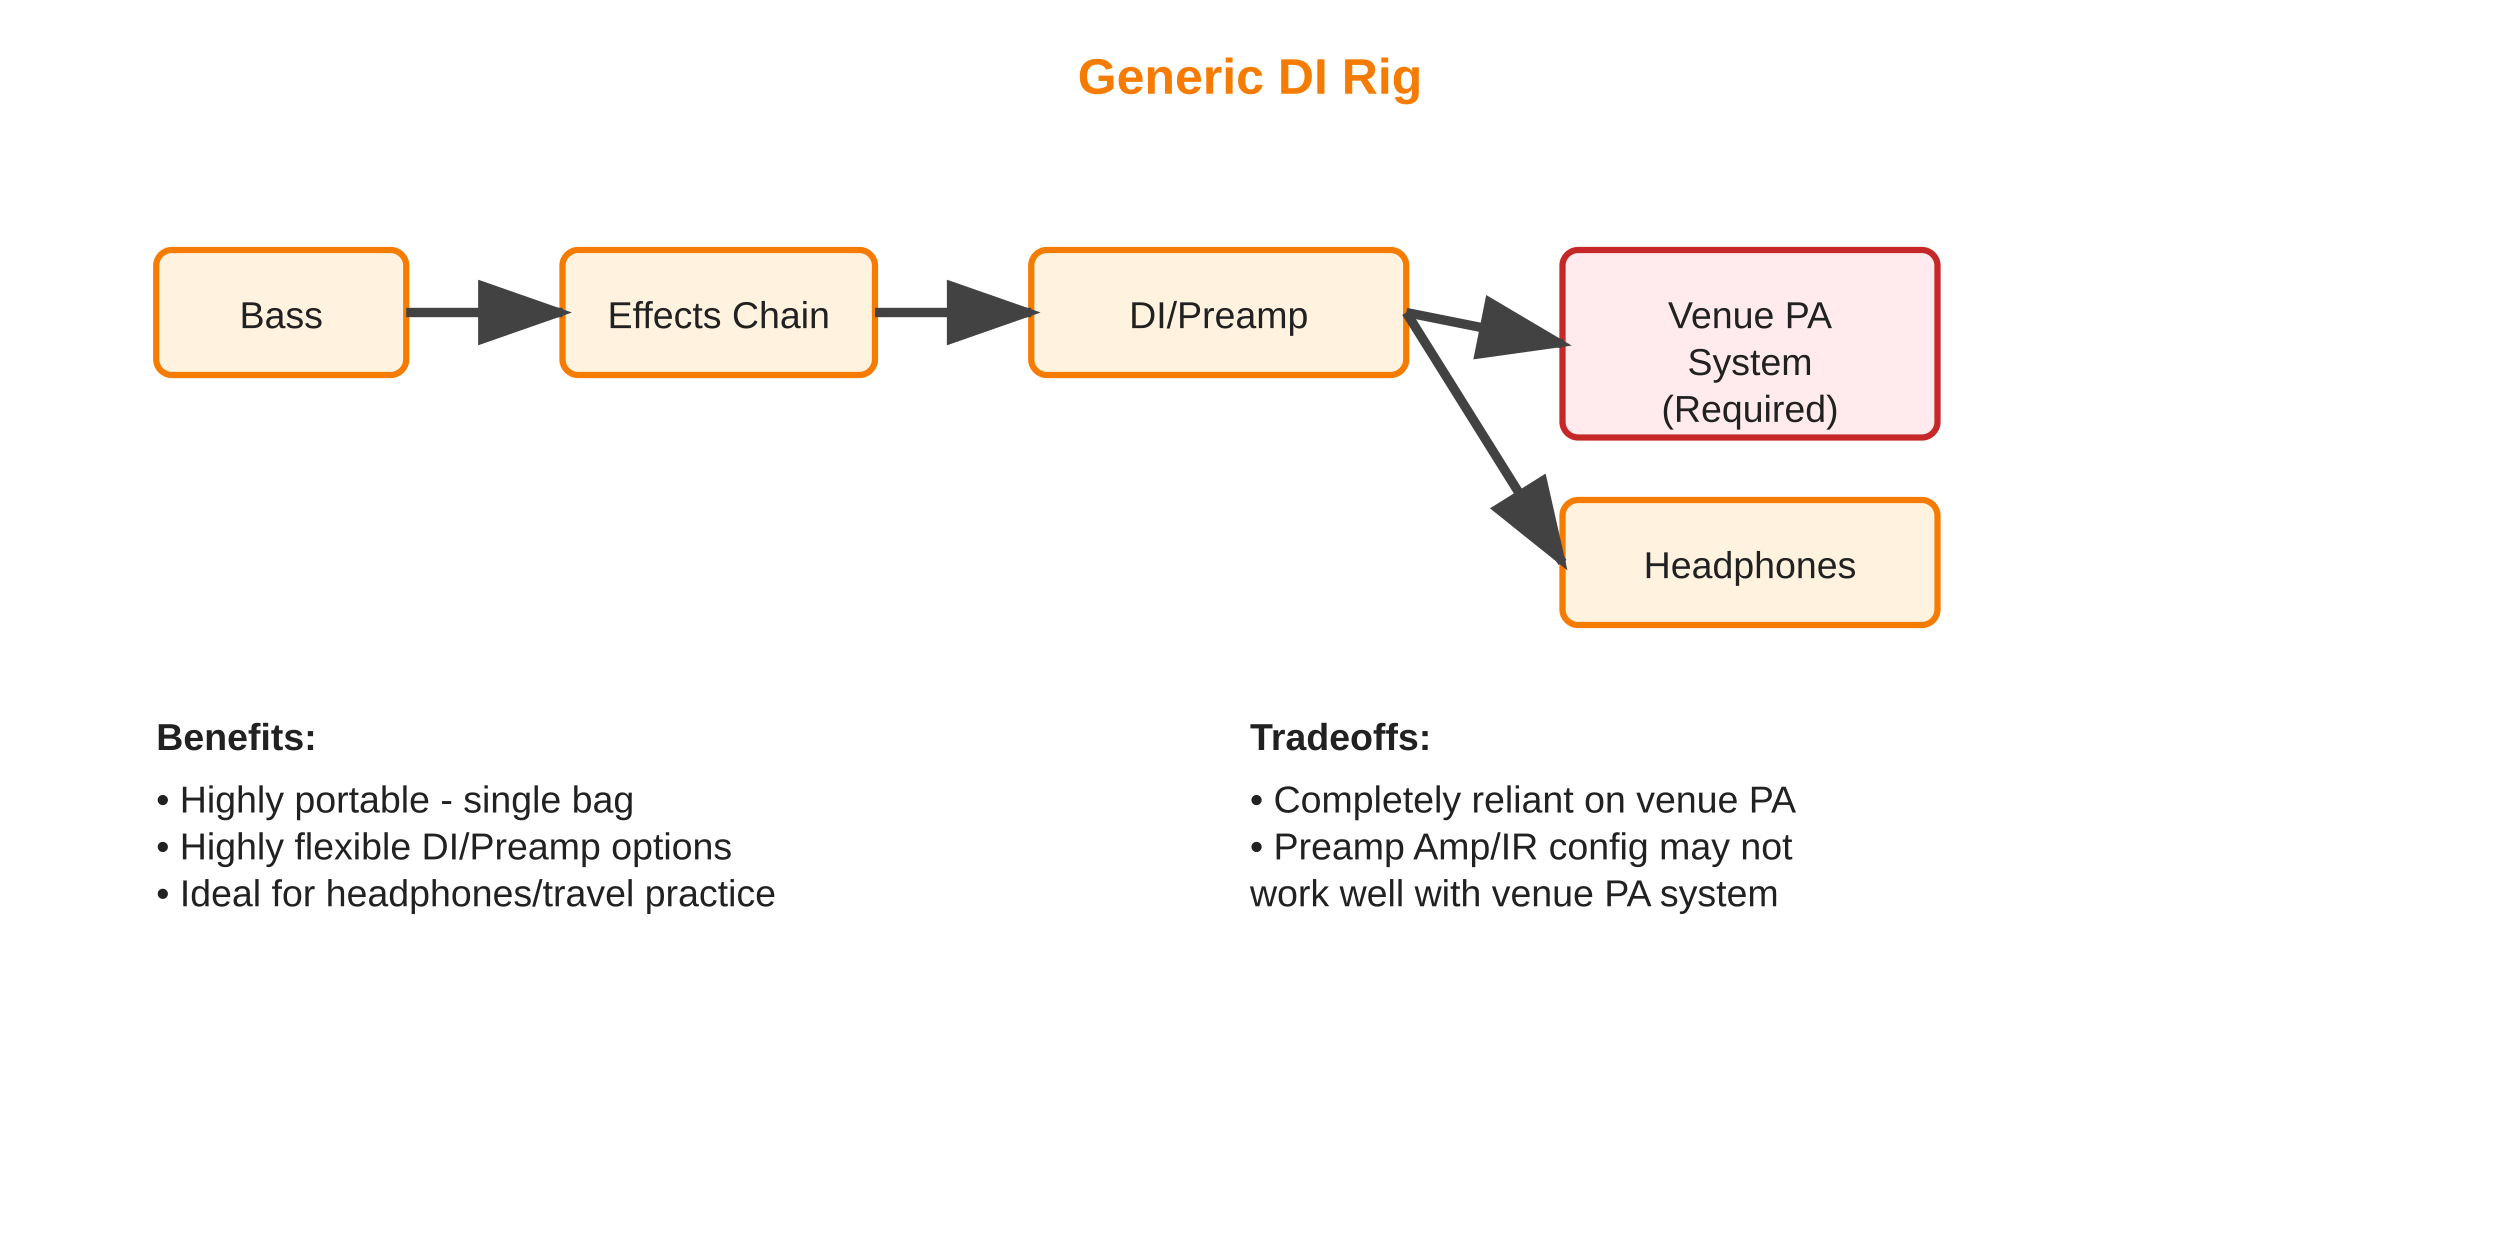
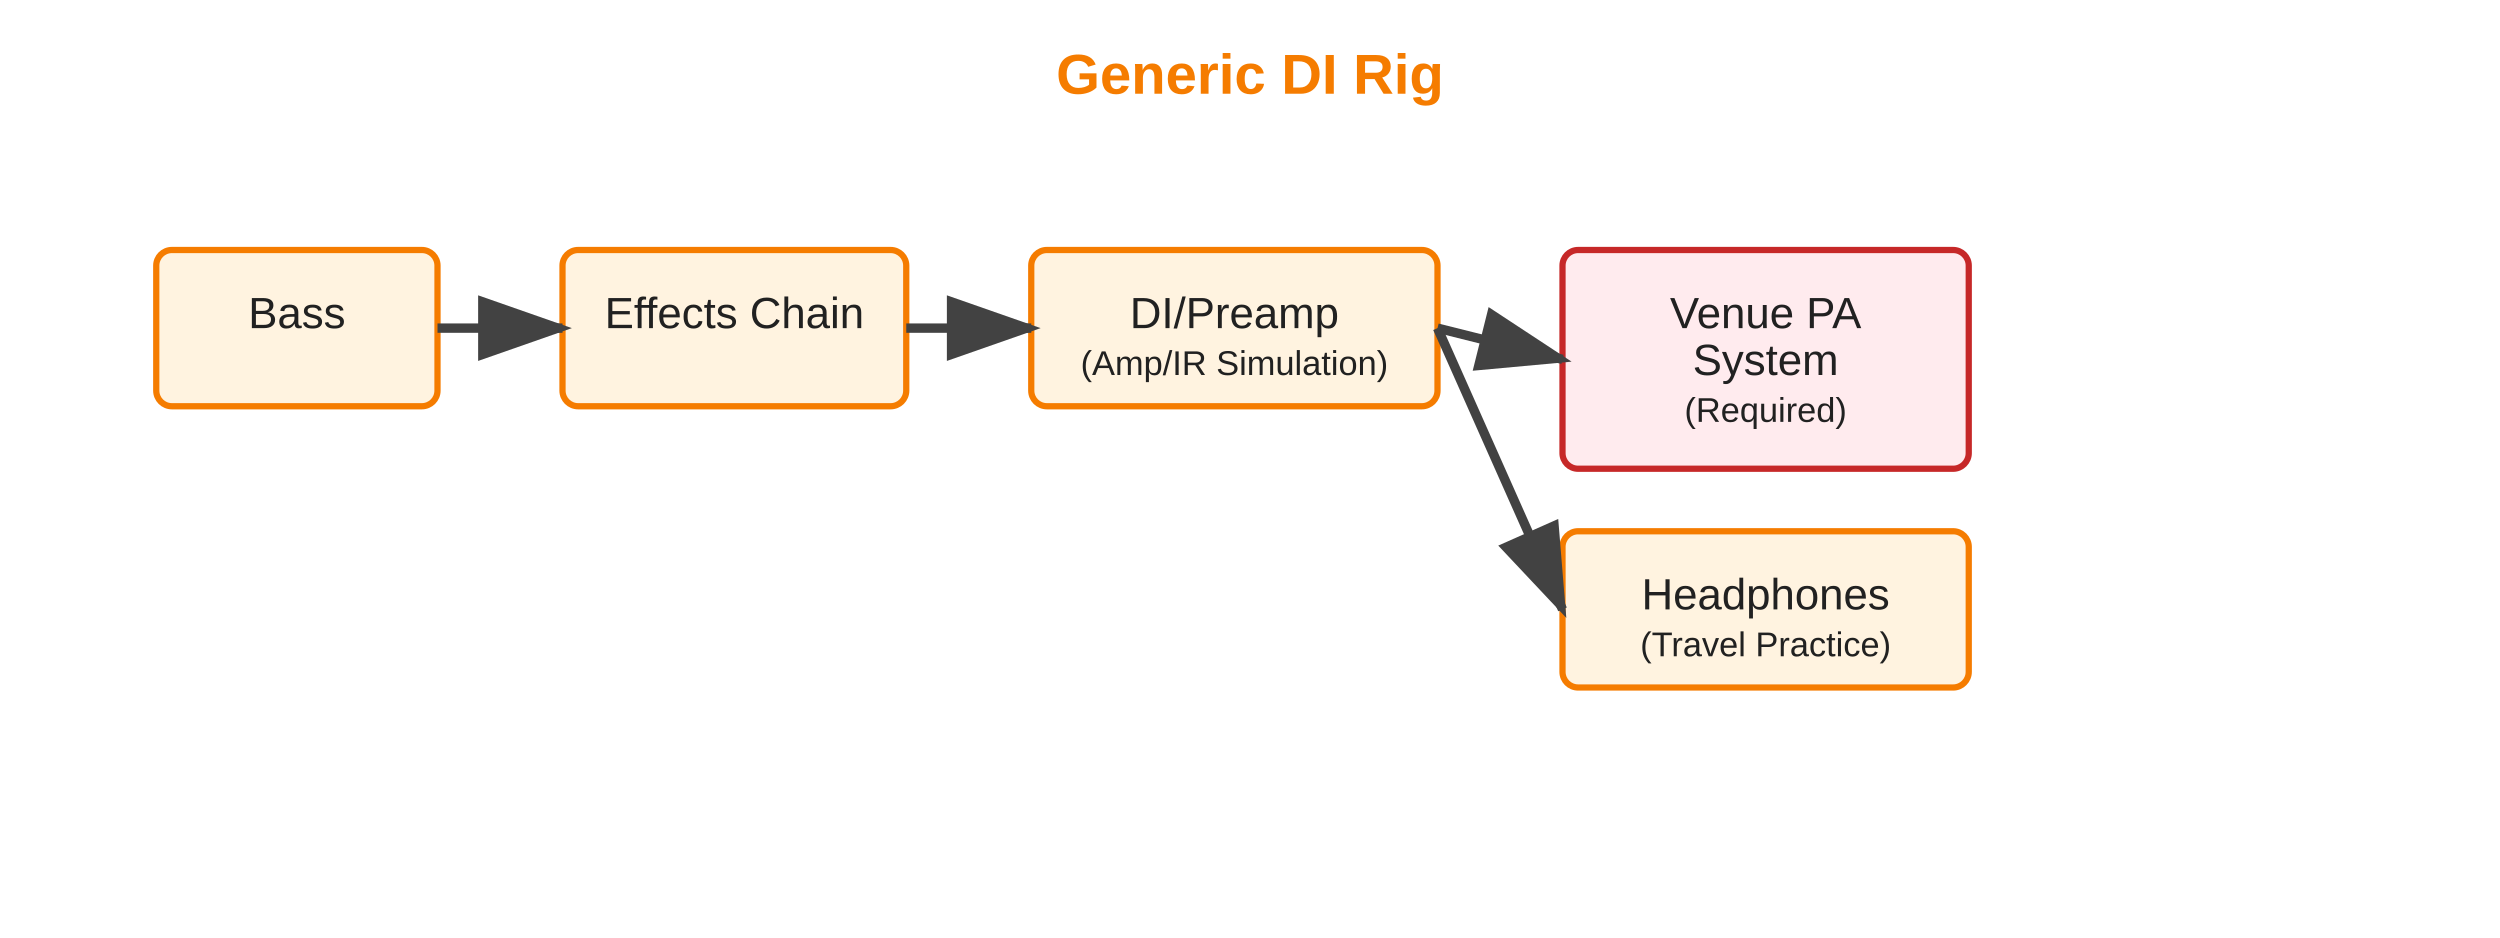
- <svg xmlns="http://www.w3.org/2000/svg" width="800" height="400">
+ <svg xmlns="http://www.w3.org/2000/svg" width="800" height="300">
  <defs>
    <style>
      .component { fill: #fff3e0; stroke: #f57c00; stroke-width: 2; }
      .connection { stroke: #424242; stroke-width: 3; marker-end: url(#arrowhead); }
-       .label { font-family: Arial, sans-serif; font-size: 12px; fill: #212121; }
-       .title { font-family: Arial, sans-serif; font-size: 16px; font-weight: bold; fill: #f57c00; }
+       .label { font-family: Arial, sans-serif; font-size: 14px; fill: #212121; }
+       .title { font-family: Arial, sans-serif; font-size: 18px; font-weight: bold; fill: #f57c00; }
      .venue { fill: #ffebee; stroke: #c62828; stroke-width: 2; }
+       .small-label { font-family: Arial, sans-serif; font-size: 11px; fill: #212121; }
    </style>
    <marker id="arrowhead" markerWidth="10" markerHeight="7" refX="9" refY="3.5" orient="auto">
      <polygon points="0 0, 10 3.5, 0 7" fill="#424242" />
    </marker>
  </defs>
  <text x="400" y="30" text-anchor="middle" class="title">Generic DI Rig</text>
-   <rect x="50" y="80" width="80" height="40" rx="5" class="component" />
-   <text x="90" y="105" text-anchor="middle" class="label">Bass</text>
-   <rect x="180" y="80" width="100" height="40" rx="5" class="component" />
-   <text x="230" y="105" text-anchor="middle" class="label">Effects Chain</text>
-   <rect x="330" y="80" width="120" height="40" rx="5" class="component" />
-   <text x="390" y="105" text-anchor="middle" class="label">DI/Preamp</text>
-   <rect x="500" y="80" width="120" height="60" rx="5" class="venue" />
-   <text x="560" y="105" text-anchor="middle" class="label">Venue PA</text>
-   <text x="560" y="120" text-anchor="middle" class="label">System</text>
-   <text x="560" y="135" text-anchor="middle" class="label">(Required)</text>
-   <rect x="500" y="160" width="120" height="40" rx="5" class="component" />
-   <text x="560" y="185" text-anchor="middle" class="label">Headphones</text>
-   <line x1="130" y1="100" x2="180" y2="100" class="connection" />
-   <line x1="280" y1="100" x2="330" y2="100" class="connection" />
-   <line x1="450" y1="100" x2="500" y2="110" class="connection" />
-   <line x1="450" y1="100" x2="500" y2="180" class="connection" />
-   <text x="50" y="240" class="label" font-weight="bold">Benefits:</text>
-   <text x="50" y="260" class="label">• Highly portable - single bag</text>
-   <text x="50" y="275" class="label">• Highly flexible DI/Preamp options</text>
-   <text x="50" y="290" class="label">• Ideal for headphones/travel practice</text>
-   <text x="400" y="240" class="label" font-weight="bold">Tradeoffs:</text>
-   <text x="400" y="260" class="label">• Completely reliant on venue PA</text>
-   <text x="400" y="275" class="label">• Preamp Amp/IR config may not</text>
-   <text x="400" y="290" class="label">  work well with venue PA system</text>
+   <rect x="50" y="80" width="90" height="50" rx="5" class="component" />
+   <text x="95" y="105" text-anchor="middle" class="label">Bass</text>
+   <rect x="180" y="80" width="110" height="50" rx="5" class="component" />
+   <text x="235" y="105" text-anchor="middle" class="label">Effects Chain</text>
+   <rect x="330" y="80" width="130" height="50" rx="5" class="component" />
+   <text x="395" y="105" text-anchor="middle" class="label">DI/Preamp</text>
+   <text x="395" y="120" text-anchor="middle" class="small-label">(Amp/IR Simulation)</text>
+   <rect x="500" y="80" width="130" height="70" rx="5" class="venue" />
+   <text x="565" y="105" text-anchor="middle" class="label">Venue PA</text>
+   <text x="565" y="120" text-anchor="middle" class="label">System</text>
+   <text x="565" y="135" text-anchor="middle" class="small-label">(Required)</text>
+   <rect x="500" y="170" width="130" height="50" rx="5" class="component" />
+   <text x="565" y="195" text-anchor="middle" class="label">Headphones</text>
+   <text x="565" y="210" text-anchor="middle" class="small-label">(Travel Practice)</text>
+   <line x1="140" y1="105" x2="180" y2="105" class="connection" />
+   <line x1="290" y1="105" x2="330" y2="105" class="connection" />
+   <line x1="460" y1="105" x2="500" y2="115" class="connection" />
+   <line x1="460" y1="105" x2="500" y2="195" class="connection" />
</svg>
